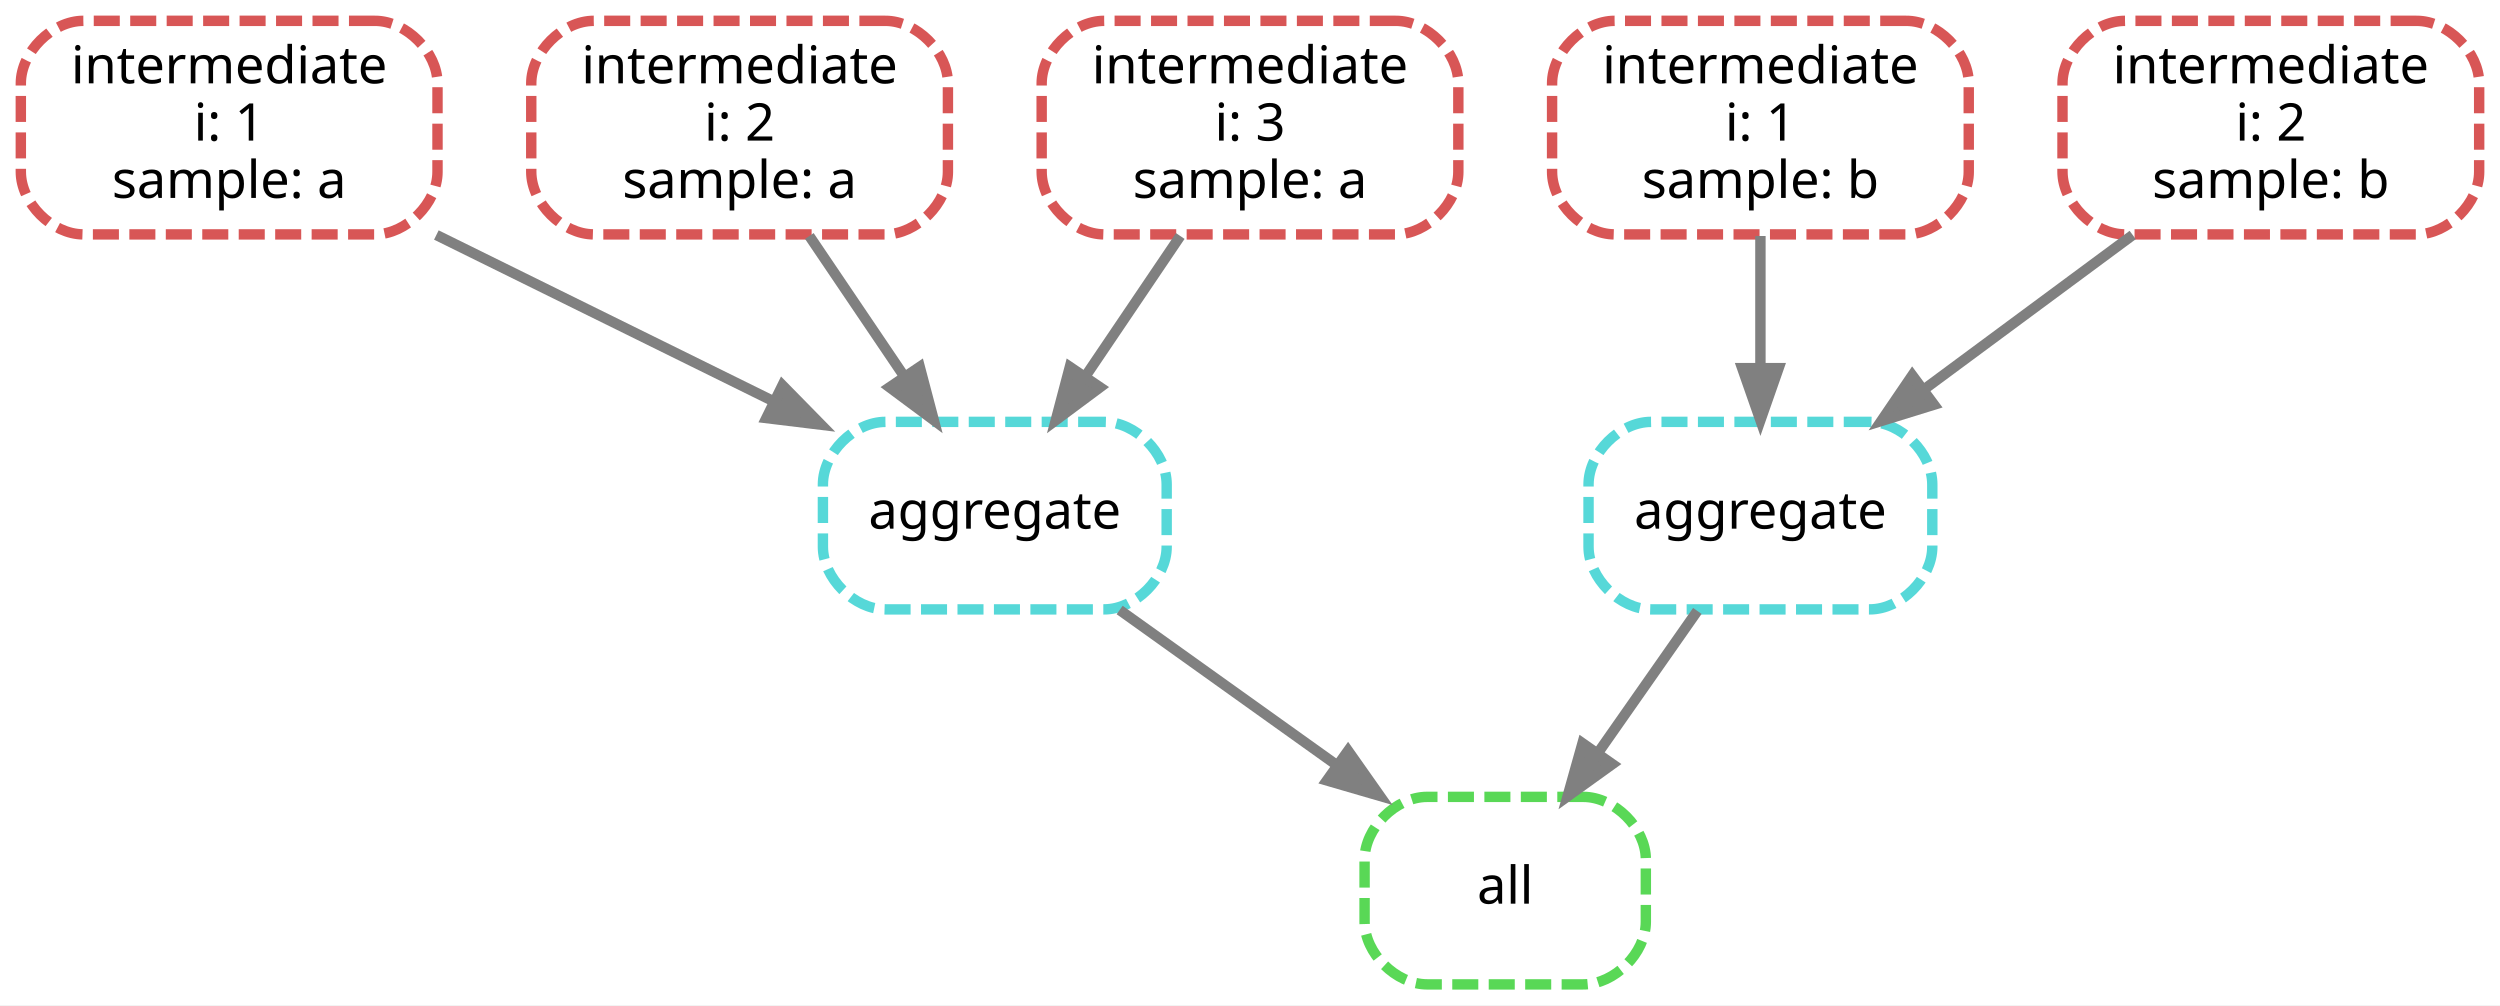
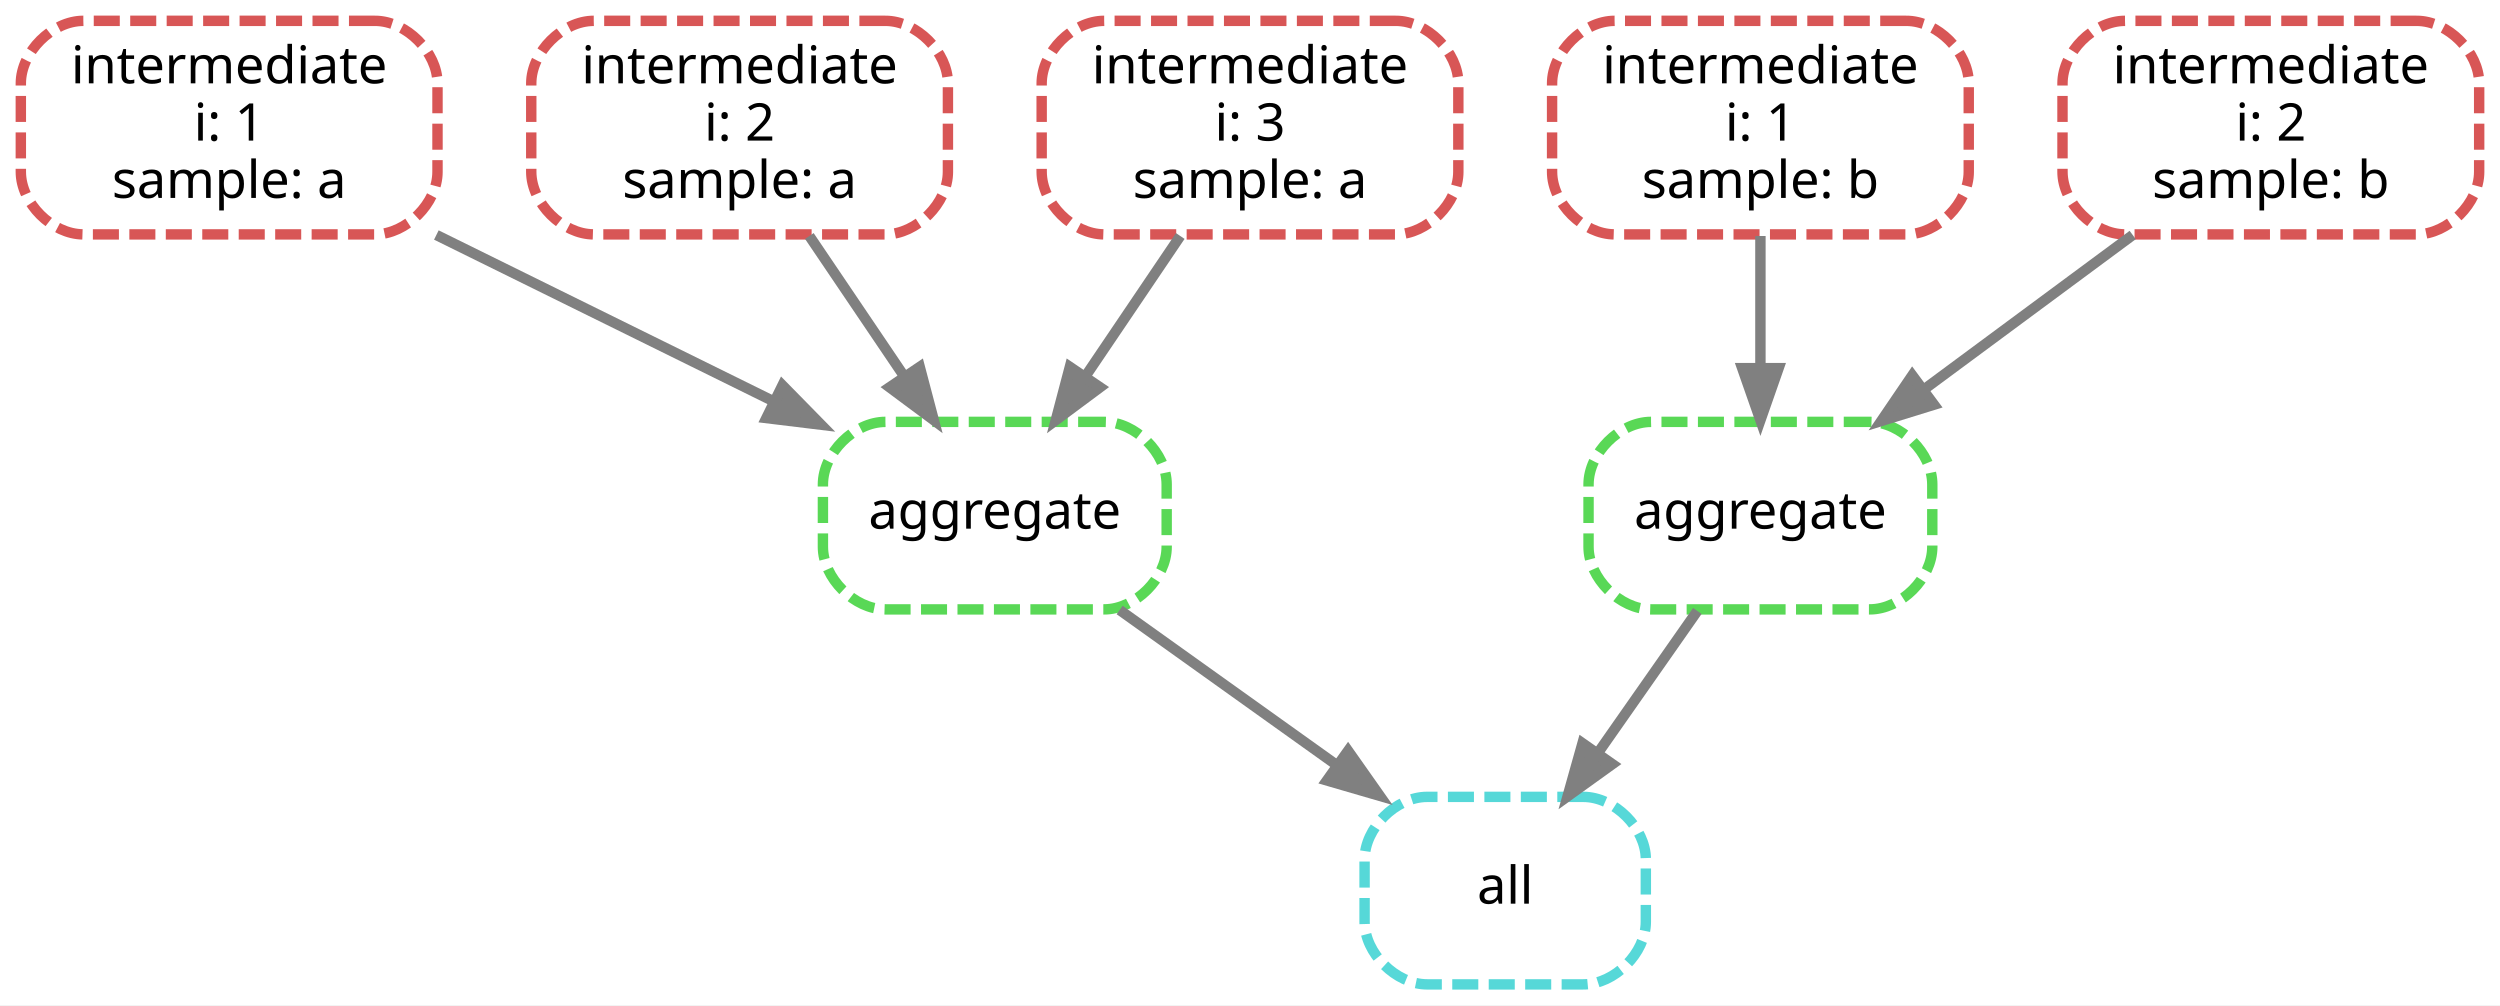
<svg xmlns="http://www.w3.org/2000/svg" width="480pt" height="193pt" viewBox="0.00 0.00 480.00 193.00">
  <g id="graph0" class="graph" transform="scale(1 1) rotate(0) translate(4 189)">
    <polygon fill="white" stroke="transparent" points="-4,4 -4,-189 476,-189 476,4 -4,4" />
    <g id="node1" class="node">
-       <path fill="none" stroke="#59d856" stroke-width="2" stroke-dasharray="5,2" d="M300,-36C300,-36 270,-36 270,-36 264,-36 258,-30 258,-24 258,-24 258,-12 258,-12 258,-6 264,0 270,0 270,0 300,0 300,0 306,0 312,-6 312,-12 312,-12 312,-24 312,-24 312,-30 306,-36 300,-36" />
+       <path fill="none" stroke="#56d8d8" stroke-width="2" stroke-dasharray="5,2" d="M300,-36C300,-36 270,-36 270,-36 264,-36 258,-30 258,-24 258,-24 258,-12 258,-12 258,-6 264,0 270,0 270,0 300,0 300,0 306,0 312,-6 312,-12 312,-12 312,-24 312,-24 312,-30 306,-36 300,-36" />
      <text text-anchor="middle" x="285" y="-15.5" font-family="sans" font-size="10.00">all</text>
    </g>
    <g id="node2" class="node">
-       <path fill="none" stroke="#56d8d8" stroke-width="2" stroke-dasharray="5,2" d="M208,-108C208,-108 166,-108 166,-108 160,-108 154,-102 154,-96 154,-96 154,-84 154,-84 154,-78 160,-72 166,-72 166,-72 208,-72 208,-72 214,-72 220,-78 220,-84 220,-84 220,-96 220,-96 220,-102 214,-108 208,-108" />
+       <path fill="none" stroke="#59d856" stroke-width="2" stroke-dasharray="5,2" d="M208,-108C208,-108 166,-108 166,-108 160,-108 154,-102 154,-96 154,-96 154,-84 154,-84 154,-78 160,-72 166,-72 166,-72 208,-72 208,-72 214,-72 220,-78 220,-84 220,-84 220,-96 220,-96 220,-102 214,-108 208,-108" />
      <text text-anchor="middle" x="187" y="-87.5" font-family="sans" font-size="10.00">aggregate</text>
    </g>
    <g id="edge1" class="edge">
      <path fill="none" stroke="grey" stroke-width="2" d="M210.97,-71.88C223.55,-62.89 239.13,-51.76 252.75,-42.03" />
      <polygon fill="grey" stroke="grey" stroke-width="2" points="254.83,-44.85 260.93,-36.19 250.76,-39.15 254.83,-44.85" />
    </g>
    <g id="node3" class="node">
-       <path fill="none" stroke="#56d8d8" stroke-width="2" stroke-dasharray="5,2" d="M355,-108C355,-108 313,-108 313,-108 307,-108 301,-102 301,-96 301,-96 301,-84 301,-84 301,-78 307,-72 313,-72 313,-72 355,-72 355,-72 361,-72 367,-78 367,-84 367,-84 367,-96 367,-96 367,-102 361,-108 355,-108" />
+       <path fill="none" stroke="#59d856" stroke-width="2" stroke-dasharray="5,2" d="M355,-108C355,-108 313,-108 313,-108 307,-108 301,-102 301,-96 301,-96 301,-84 301,-84 301,-78 307,-72 313,-72 313,-72 355,-72 355,-72 361,-72 367,-78 367,-84 367,-84 367,-96 367,-96 367,-102 361,-108 355,-108" />
      <text text-anchor="middle" x="334" y="-87.5" font-family="sans" font-size="10.00">aggregate</text>
    </g>
    <g id="edge2" class="edge">
      <path fill="none" stroke="grey" stroke-width="2" d="M321.89,-71.7C316.13,-63.47 309.14,-53.48 302.79,-44.42" />
      <polygon fill="grey" stroke="grey" stroke-width="2" points="305.58,-42.29 296.97,-36.1 299.84,-46.3 305.58,-42.29" />
    </g>
    <g id="node4" class="node">
      <path fill="none" stroke="#d85656" stroke-width="2" stroke-dasharray="5,2" d="M68,-185C68,-185 12,-185 12,-185 6,-185 0,-179 0,-173 0,-173 0,-156 0,-156 0,-150 6,-144 12,-144 12,-144 68,-144 68,-144 74,-144 80,-150 80,-156 80,-156 80,-173 80,-173 80,-179 74,-185 68,-185" />
      <text text-anchor="middle" x="40" y="-173" font-family="sans" font-size="10.00">intermediate</text>
      <text text-anchor="middle" x="40" y="-162" font-family="sans" font-size="10.00">i: 1</text>
      <text text-anchor="middle" x="40" y="-151" font-family="sans" font-size="10.00">sample: a</text>
    </g>
    <g id="edge3" class="edge">
      <path fill="none" stroke="grey" stroke-width="2" d="M79.78,-143.88C99.84,-133.99 124.17,-121.99 144.58,-111.92" />
      <polygon fill="grey" stroke="grey" stroke-width="2" points="146.23,-115.01 153.65,-107.45 143.14,-108.73 146.23,-115.01" />
    </g>
    <g id="node5" class="node">
      <path fill="none" stroke="#d85656" stroke-width="2" stroke-dasharray="5,2" d="M166,-185C166,-185 110,-185 110,-185 104,-185 98,-179 98,-173 98,-173 98,-156 98,-156 98,-150 104,-144 110,-144 110,-144 166,-144 166,-144 172,-144 178,-150 178,-156 178,-156 178,-173 178,-173 178,-179 172,-185 166,-185" />
      <text text-anchor="middle" x="138" y="-173" font-family="sans" font-size="10.00">intermediate</text>
      <text text-anchor="middle" x="138" y="-162" font-family="sans" font-size="10.00">i: 2</text>
      <text text-anchor="middle" x="138" y="-151" font-family="sans" font-size="10.00">sample: a</text>
    </g>
    <g id="edge4" class="edge">
      <path fill="none" stroke="grey" stroke-width="2" d="M151.39,-143.69C157,-135.39 163.6,-125.63 169.58,-116.78" />
      <polygon fill="grey" stroke="grey" stroke-width="2" points="172.59,-118.56 175.29,-108.32 166.79,-114.64 172.59,-118.56" />
    </g>
    <g id="node6" class="node">
      <path fill="none" stroke="#d85656" stroke-width="2" stroke-dasharray="5,2" d="M264,-185C264,-185 208,-185 208,-185 202,-185 196,-179 196,-173 196,-173 196,-156 196,-156 196,-150 202,-144 208,-144 208,-144 264,-144 264,-144 270,-144 276,-150 276,-156 276,-156 276,-173 276,-173 276,-179 270,-185 264,-185" />
      <text text-anchor="middle" x="236" y="-173" font-family="sans" font-size="10.00">intermediate</text>
      <text text-anchor="middle" x="236" y="-162" font-family="sans" font-size="10.00">i: 3</text>
      <text text-anchor="middle" x="236" y="-151" font-family="sans" font-size="10.00">sample: a</text>
    </g>
    <g id="edge5" class="edge">
      <path fill="none" stroke="grey" stroke-width="2" d="M222.61,-143.69C217,-135.39 210.4,-125.63 204.42,-116.78" />
      <polygon fill="grey" stroke="grey" stroke-width="2" points="207.21,-114.64 198.71,-108.32 201.41,-118.56 207.21,-114.64" />
    </g>
    <g id="node7" class="node">
      <path fill="none" stroke="#d85656" stroke-width="2" stroke-dasharray="5,2" d="M362,-185C362,-185 306,-185 306,-185 300,-185 294,-179 294,-173 294,-173 294,-156 294,-156 294,-150 300,-144 306,-144 306,-144 362,-144 362,-144 368,-144 374,-150 374,-156 374,-156 374,-173 374,-173 374,-179 368,-185 362,-185" />
      <text text-anchor="middle" x="334" y="-173" font-family="sans" font-size="10.00">intermediate</text>
      <text text-anchor="middle" x="334" y="-162" font-family="sans" font-size="10.00">i: 1</text>
      <text text-anchor="middle" x="334" y="-151" font-family="sans" font-size="10.00">sample: b</text>
    </g>
    <g id="edge6" class="edge">
      <path fill="none" stroke="grey" stroke-width="2" d="M334,-143.69C334,-135.91 334,-126.84 334,-118.45" />
      <polygon fill="grey" stroke="grey" stroke-width="2" points="337.5,-118.32 334,-108.32 330.5,-118.32 337.5,-118.32" />
    </g>
    <g id="node8" class="node">
      <path fill="none" stroke="#d85656" stroke-width="2" stroke-dasharray="5,2" d="M460,-185C460,-185 404,-185 404,-185 398,-185 392,-179 392,-173 392,-173 392,-156 392,-156 392,-150 398,-144 404,-144 404,-144 460,-144 460,-144 466,-144 472,-150 472,-156 472,-156 472,-173 472,-173 472,-179 466,-185 460,-185" />
      <text text-anchor="middle" x="432" y="-173" font-family="sans" font-size="10.00">intermediate</text>
      <text text-anchor="middle" x="432" y="-162" font-family="sans" font-size="10.00">i: 2</text>
      <text text-anchor="middle" x="432" y="-151" font-family="sans" font-size="10.00">sample: b</text>
    </g>
    <g id="edge7" class="edge">
      <path fill="none" stroke="grey" stroke-width="2" d="M405.48,-143.88C393.11,-134.73 378.3,-123.77 365.38,-114.21" />
      <polygon fill="grey" stroke="grey" stroke-width="2" points="367.33,-111.3 357.2,-108.17 363.16,-116.93 367.33,-111.3" />
    </g>
  </g>
</svg>
